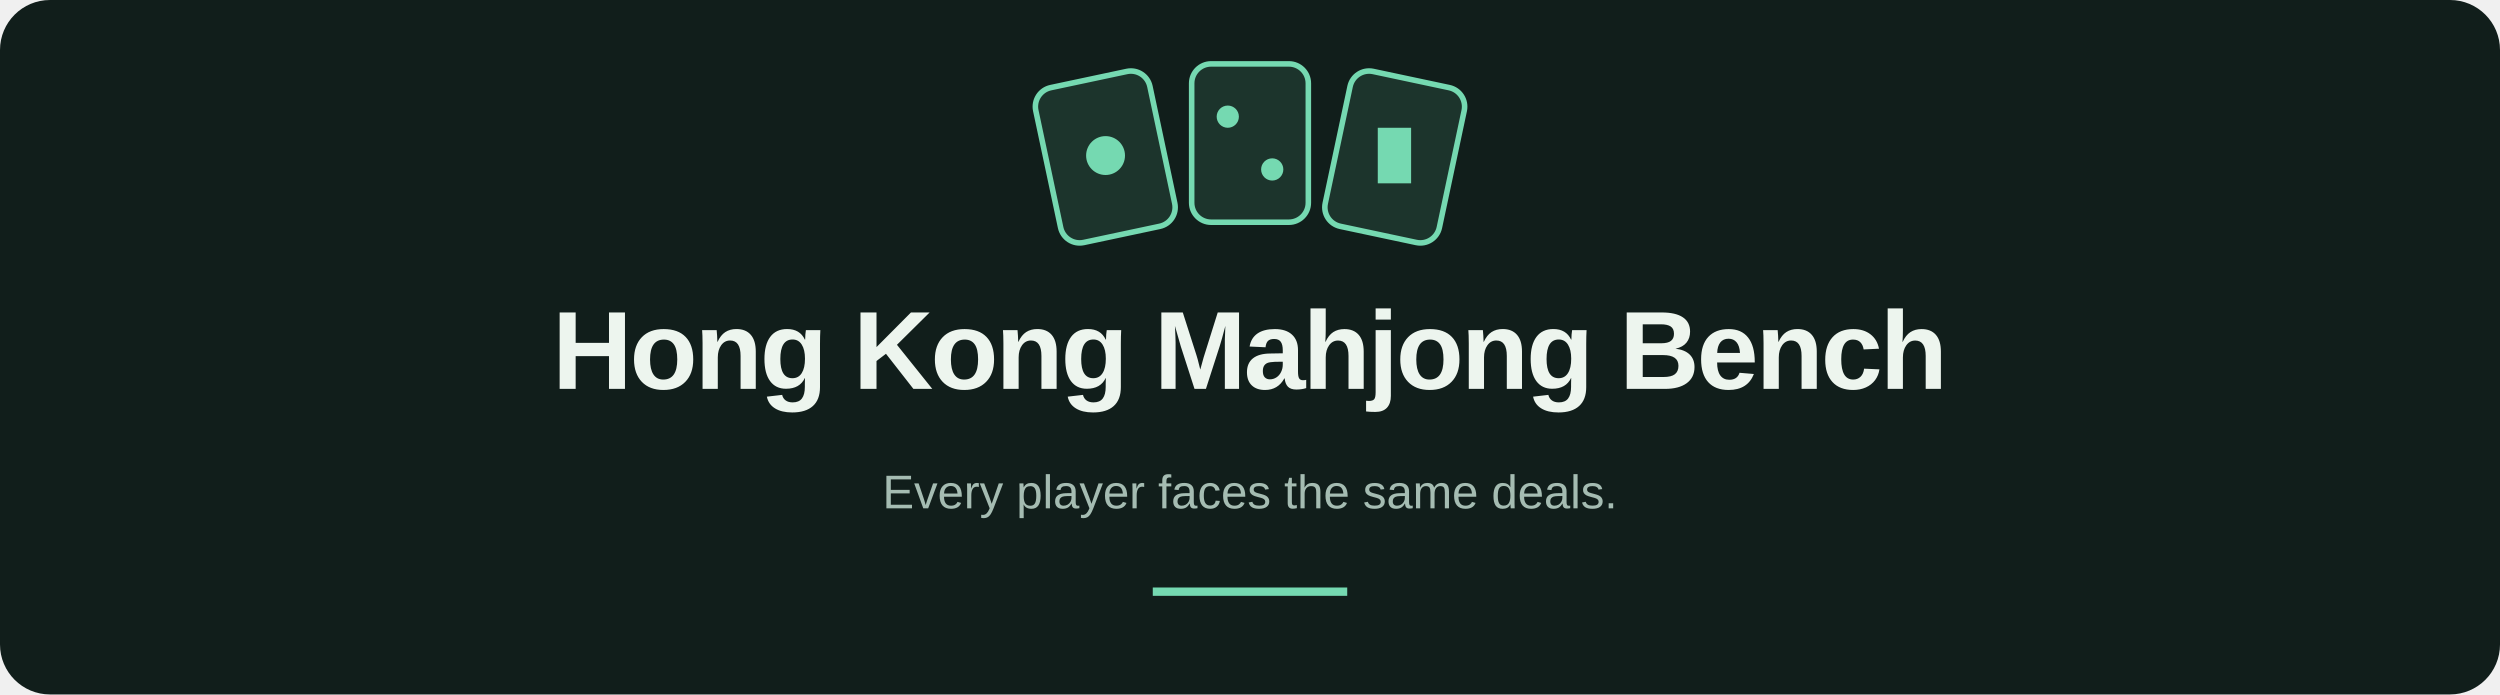
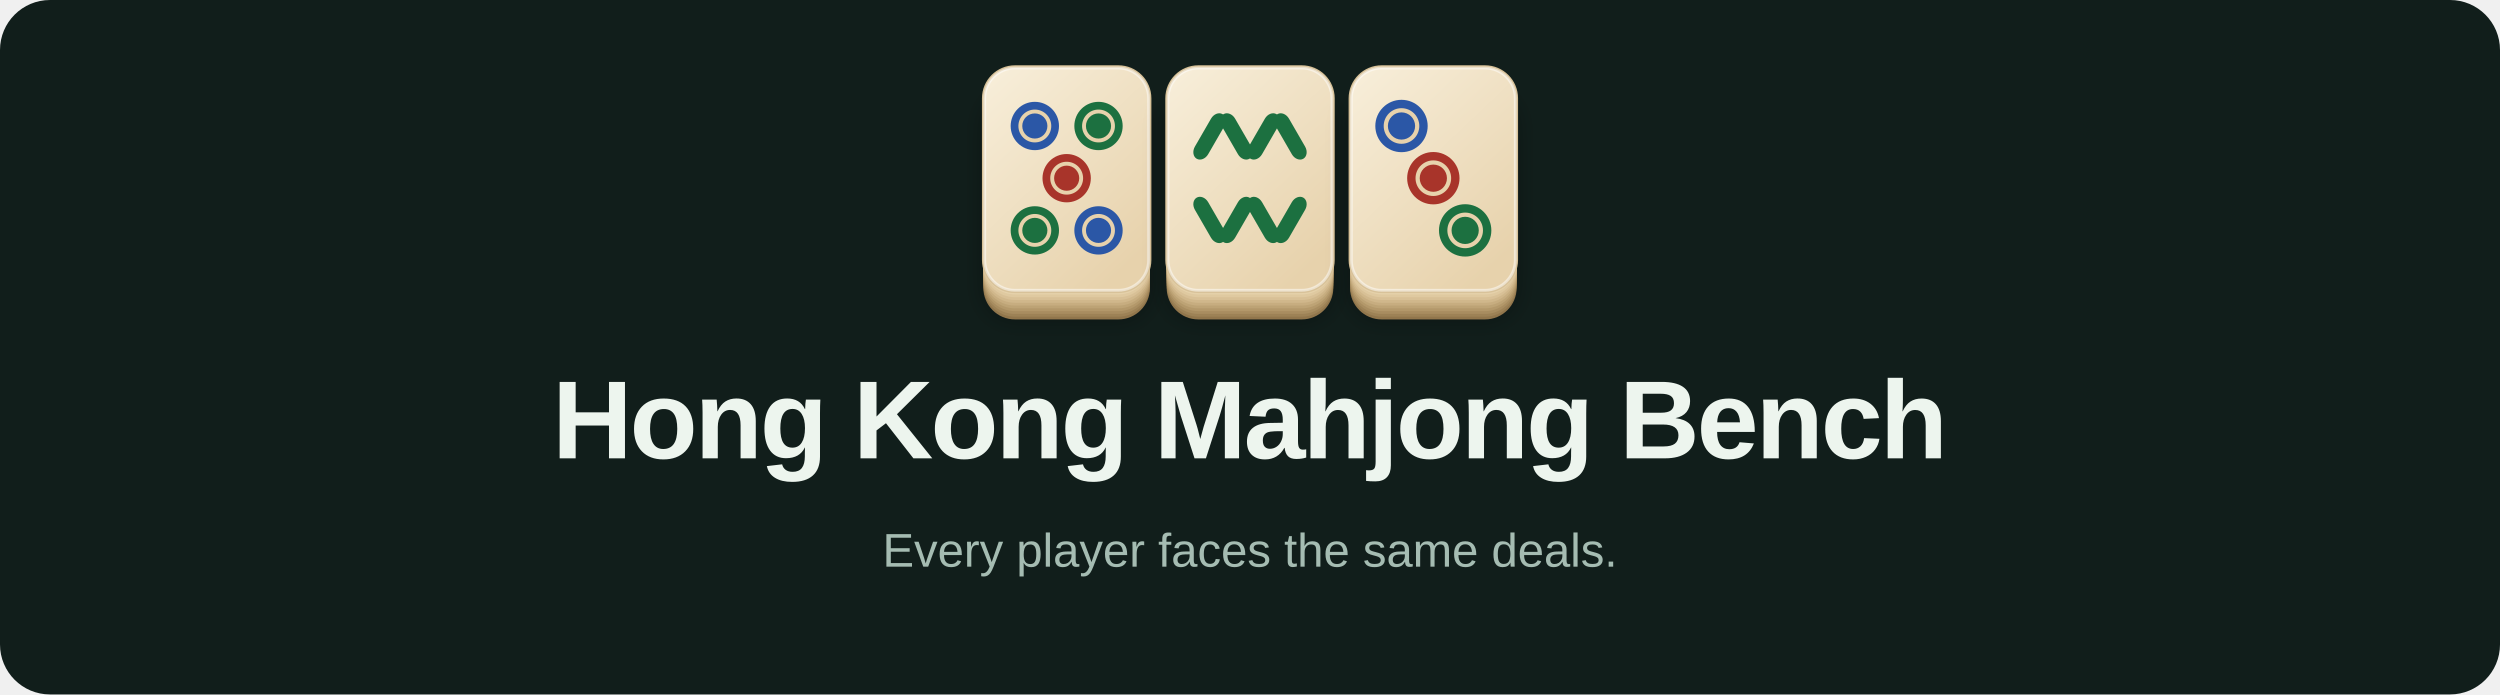
<svg xmlns="http://www.w3.org/2000/svg" viewBox="0 0 900 250" role="img" aria-labelledby="banner-title">
  <rect width="900" height="250" rx="18" fill="#111e1b" />
-   <g fill="#1c342c" stroke="#75d9b1" stroke-width="2">
-     <rect x="377" y="28" width="42" height="57" rx="7" transform="rotate(-12 398 57)" />
-     <rect x="429" y="23" width="42" height="57" rx="7" />
-     <rect x="481" y="28" width="42" height="57" rx="7" transform="rotate(12 502 57)" />
+   <defs>
+     <linearGradient id="ivory" x1="0" y1="0" x2=".7" y2="1">
+       <stop stop-color="#f8efdb" />
+       <stop offset="1" stop-color="#e7d2ac" />
+     </linearGradient>
+     <filter id="tile-shadow" x="-50%" y="-30%" width="200%" height="190%">
+       <feGaussianBlur stdDeviation="4" />
+     </filter>
+   </defs>
+   <g transform="translate(354 24)">
+     <rect y="10" width="60" height="81" rx="11.4" fill="#000" opacity=".32" filter="url(#tile-shadow)" />
+     <rect y="10" width="60" height="81" rx="11.4" fill="#91764c" />
+     <rect y="9" width="60" height="81" rx="11.4" fill="#9d8256" />
+     <rect y="8" width="60" height="81" rx="11.4" fill="#a88d60" />
+     <rect y="7" width="60" height="81" rx="11.4" fill="#b3986a" />
+     <rect y="6" width="60" height="81" rx="11.4" fill="#bda375" />
+     <rect y="5" width="60" height="81" rx="11.4" fill="#c7ad80" />
+     <rect y="4" width="60" height="81" rx="11.4" fill="#d0b78b" />
+     <rect y="3" width="60" height="81" rx="11.4" fill="#d8c096" />
+     <rect y="2" width="60" height="81" rx="11.4" fill="#dfc9a0" />
+     <rect y="1" width="60" height="81" rx="11.4" fill="#e5d1aa" />
+     <rect width="60" height="81" rx="11.4" fill="url(#ivory)" stroke="#d8c299" />
+     <rect x=".5" y=".5" width="59" height="80" rx="10.9" fill="none" stroke="#fff" stroke-opacity=".5" />
+     <g transform="translate(1 1) scale(.58)">
+       <svg width="100" height="135" class="tile-face" viewBox="0 0 100 135" aria-hidden="true" focusable="false">
+         <g>
+           <g>
+             <circle cx="30.24" cy="35.1" r="15" fill="#2B57A6" />
+             <circle cx="30.24" cy="35.1" r="10.2" fill="#E7D2AC" />
+             <circle cx="30.24" cy="35.1" r="7.8" fill="#2B57A6" />
+           </g>
+           <g>
+             <circle cx="69.76" cy="35.1" r="15" fill="#1C7040" />
+             <circle cx="69.76" cy="35.1" r="10.2" fill="#E7D2AC" />
+             <circle cx="69.76" cy="35.1" r="7.8" fill="#1C7040" />
+           </g>
+           <g>
+             <circle cx="50" cy="67.5" r="15" fill="#A8342A" />
+             <circle cx="50" cy="67.5" r="10.2" fill="#E7D2AC" />
+             <circle cx="50" cy="67.5" r="7.8" fill="#A8342A" />
+           </g>
+           <g>
+             <circle cx="30.24" cy="99.9" r="15" fill="#1C7040" />
+             <circle cx="30.24" cy="99.9" r="10.2" fill="#E7D2AC" />
+             <circle cx="30.24" cy="99.9" r="7.8" fill="#1C7040" />
+           </g>
+           <g>
+             <circle cx="69.76" cy="99.9" r="15" fill="#2B57A6" />
+             <circle cx="69.76" cy="99.9" r="10.2" fill="#E7D2AC" />
+             <circle cx="69.76" cy="99.9" r="7.8" fill="#2B57A6" />
+           </g>
+         </g>
+       </svg>
+     </g>
  </g>
-   <g fill="#75d9b1">
-     <circle cx="398" cy="56" r="7" />
-     <circle cx="442" cy="42" r="4" />
-     <circle cx="458" cy="61" r="4" />
-     <path d="M496 46h12v20h-12z" />
+   <g transform="translate(420 24)">
+     <rect y="10" width="60" height="81" rx="11.4" fill="#000" opacity=".32" filter="url(#tile-shadow)" />
+     <rect y="10" width="60" height="81" rx="11.4" fill="#91764c" />
+     <rect y="9" width="60" height="81" rx="11.4" fill="#9d8256" />
+     <rect y="8" width="60" height="81" rx="11.4" fill="#a88d60" />
+     <rect y="7" width="60" height="81" rx="11.4" fill="#b3986a" />
+     <rect y="6" width="60" height="81" rx="11.4" fill="#bda375" />
+     <rect y="5" width="60" height="81" rx="11.4" fill="#c7ad80" />
+     <rect y="4" width="60" height="81" rx="11.4" fill="#d0b78b" />
+     <rect y="3" width="60" height="81" rx="11.4" fill="#d8c096" />
+     <rect y="2" width="60" height="81" rx="11.4" fill="#dfc9a0" />
+     <rect y="1" width="60" height="81" rx="11.4" fill="#e5d1aa" />
+     <rect width="60" height="81" rx="11.4" fill="url(#ivory)" stroke="#d8c299" />
+     <rect x=".5" y=".5" width="59" height="80" rx="10.9" fill="none" stroke="#fff" stroke-opacity=".5" />
+     <g transform="translate(1 1) scale(.58)">
+       <svg width="100" height="135" class="tile-face" viewBox="0 0 100 135" aria-hidden="true" focusable="false">
+         <g>
+           <rect x="20.17" y="25.58" width="9.5" height="32" rx="6" fill="#1C7040" transform="rotate(30 24.92 41.58)" />
+           <rect x="36.89" y="25.58" width="9.5" height="32" rx="6" fill="#1C7040" transform="rotate(-30 41.64 41.58)" />
+           <rect x="53.61" y="25.58" width="9.5" height="32" rx="6" fill="#1C7040" transform="rotate(30 58.36 41.58)" />
+           <rect x="70.33" y="25.58" width="9.5" height="32" rx="6" fill="#1C7040" transform="rotate(-30 75.08 41.58)" />
+           <rect x="20.17" y="77.42" width="9.5" height="32" rx="6" fill="#1C7040" transform="rotate(-30 24.92 93.42)" />
+           <rect x="36.89" y="77.42" width="9.5" height="32" rx="6" fill="#1C7040" transform="rotate(30 41.64 93.42)" />
+           <rect x="53.61" y="77.42" width="9.5" height="32" rx="6" fill="#1C7040" transform="rotate(-30 58.36 93.42)" />
+           <rect x="70.33" y="77.42" width="9.5" height="32" rx="6" fill="#1C7040" transform="rotate(30 75.08 93.42)" />
+         </g>
+       </svg>
+     </g>
  </g>
-   <text x="450" y="140" text-anchor="middle" fill="#edf5ee" font-family="-apple-system,BlinkMacSystemFont,Segoe UI,Arial,sans-serif" font-size="40" font-weight="700" letter-spacing="-1">Hong Kong Mahjong Bench</text>
-   <text x="450" y="183" text-anchor="middle" fill="#a5bcb2" font-family="-apple-system,BlinkMacSystemFont,Segoe UI,Arial,sans-serif" font-size="17">Every player faces the same deals.</text>
-   <path d="M415 213h70" stroke="#75d9b1" stroke-width="3" />
+   <g transform="translate(486 24)">
+     <rect y="10" width="60" height="81" rx="11.4" fill="#000" opacity=".32" filter="url(#tile-shadow)" />
+     <rect y="10" width="60" height="81" rx="11.4" fill="#91764c" />
+     <rect y="9" width="60" height="81" rx="11.4" fill="#9d8256" />
+     <rect y="8" width="60" height="81" rx="11.4" fill="#a88d60" />
+     <rect y="7" width="60" height="81" rx="11.4" fill="#b3986a" />
+     <rect y="6" width="60" height="81" rx="11.4" fill="#bda375" />
+     <rect y="5" width="60" height="81" rx="11.4" fill="#c7ad80" />
+     <rect y="4" width="60" height="81" rx="11.4" fill="#d0b78b" />
+     <rect y="3" width="60" height="81" rx="11.4" fill="#d8c096" />
+     <rect y="2" width="60" height="81" rx="11.4" fill="#dfc9a0" />
+     <rect y="1" width="60" height="81" rx="11.4" fill="#e5d1aa" />
+     <rect width="60" height="81" rx="11.4" fill="url(#ivory)" stroke="#d8c299" />
+     <rect x=".5" y=".5" width="59" height="80" rx="10.9" fill="none" stroke="#fff" stroke-opacity=".5" />
+     <g transform="translate(1 1) scale(.58)">
+       <svg width="100" height="135" class="tile-face" viewBox="0 0 100 135" aria-hidden="true" focusable="false">
+         <g>
+           <g>
+             <circle cx="30.24" cy="35.1" r="16.25" fill="#2B57A6" />
+             <circle cx="30.24" cy="35.1" r="11.05" fill="#E7D2AC" />
+             <circle cx="30.24" cy="35.1" r="8.45" fill="#2B57A6" />
+           </g>
+           <g>
+             <circle cx="50" cy="67.5" r="16.25" fill="#A8342A" />
+             <circle cx="50" cy="67.5" r="11.05" fill="#E7D2AC" />
+             <circle cx="50" cy="67.5" r="8.45" fill="#A8342A" />
+           </g>
+           <g>
+             <circle cx="69.76" cy="99.9" r="16.25" fill="#1C7040" />
+             <circle cx="69.76" cy="99.9" r="11.05" fill="#E7D2AC" />
+             <circle cx="69.76" cy="99.9" r="8.45" fill="#1C7040" />
+           </g>
+         </g>
+       </svg>
+     </g>
+   </g>
+   <text x="450" y="165" text-anchor="middle" fill="#edf5ee" font-family="-apple-system,BlinkMacSystemFont,Segoe UI,Arial,sans-serif" font-size="40" font-weight="700" letter-spacing="-1">Hong Kong Mahjong Bench</text>
+   <text x="450" y="204" text-anchor="middle" fill="#a5bcb2" font-family="-apple-system,BlinkMacSystemFont,Segoe UI,Arial,sans-serif" font-size="17">Every player faces the same deals.</text>
</svg>
